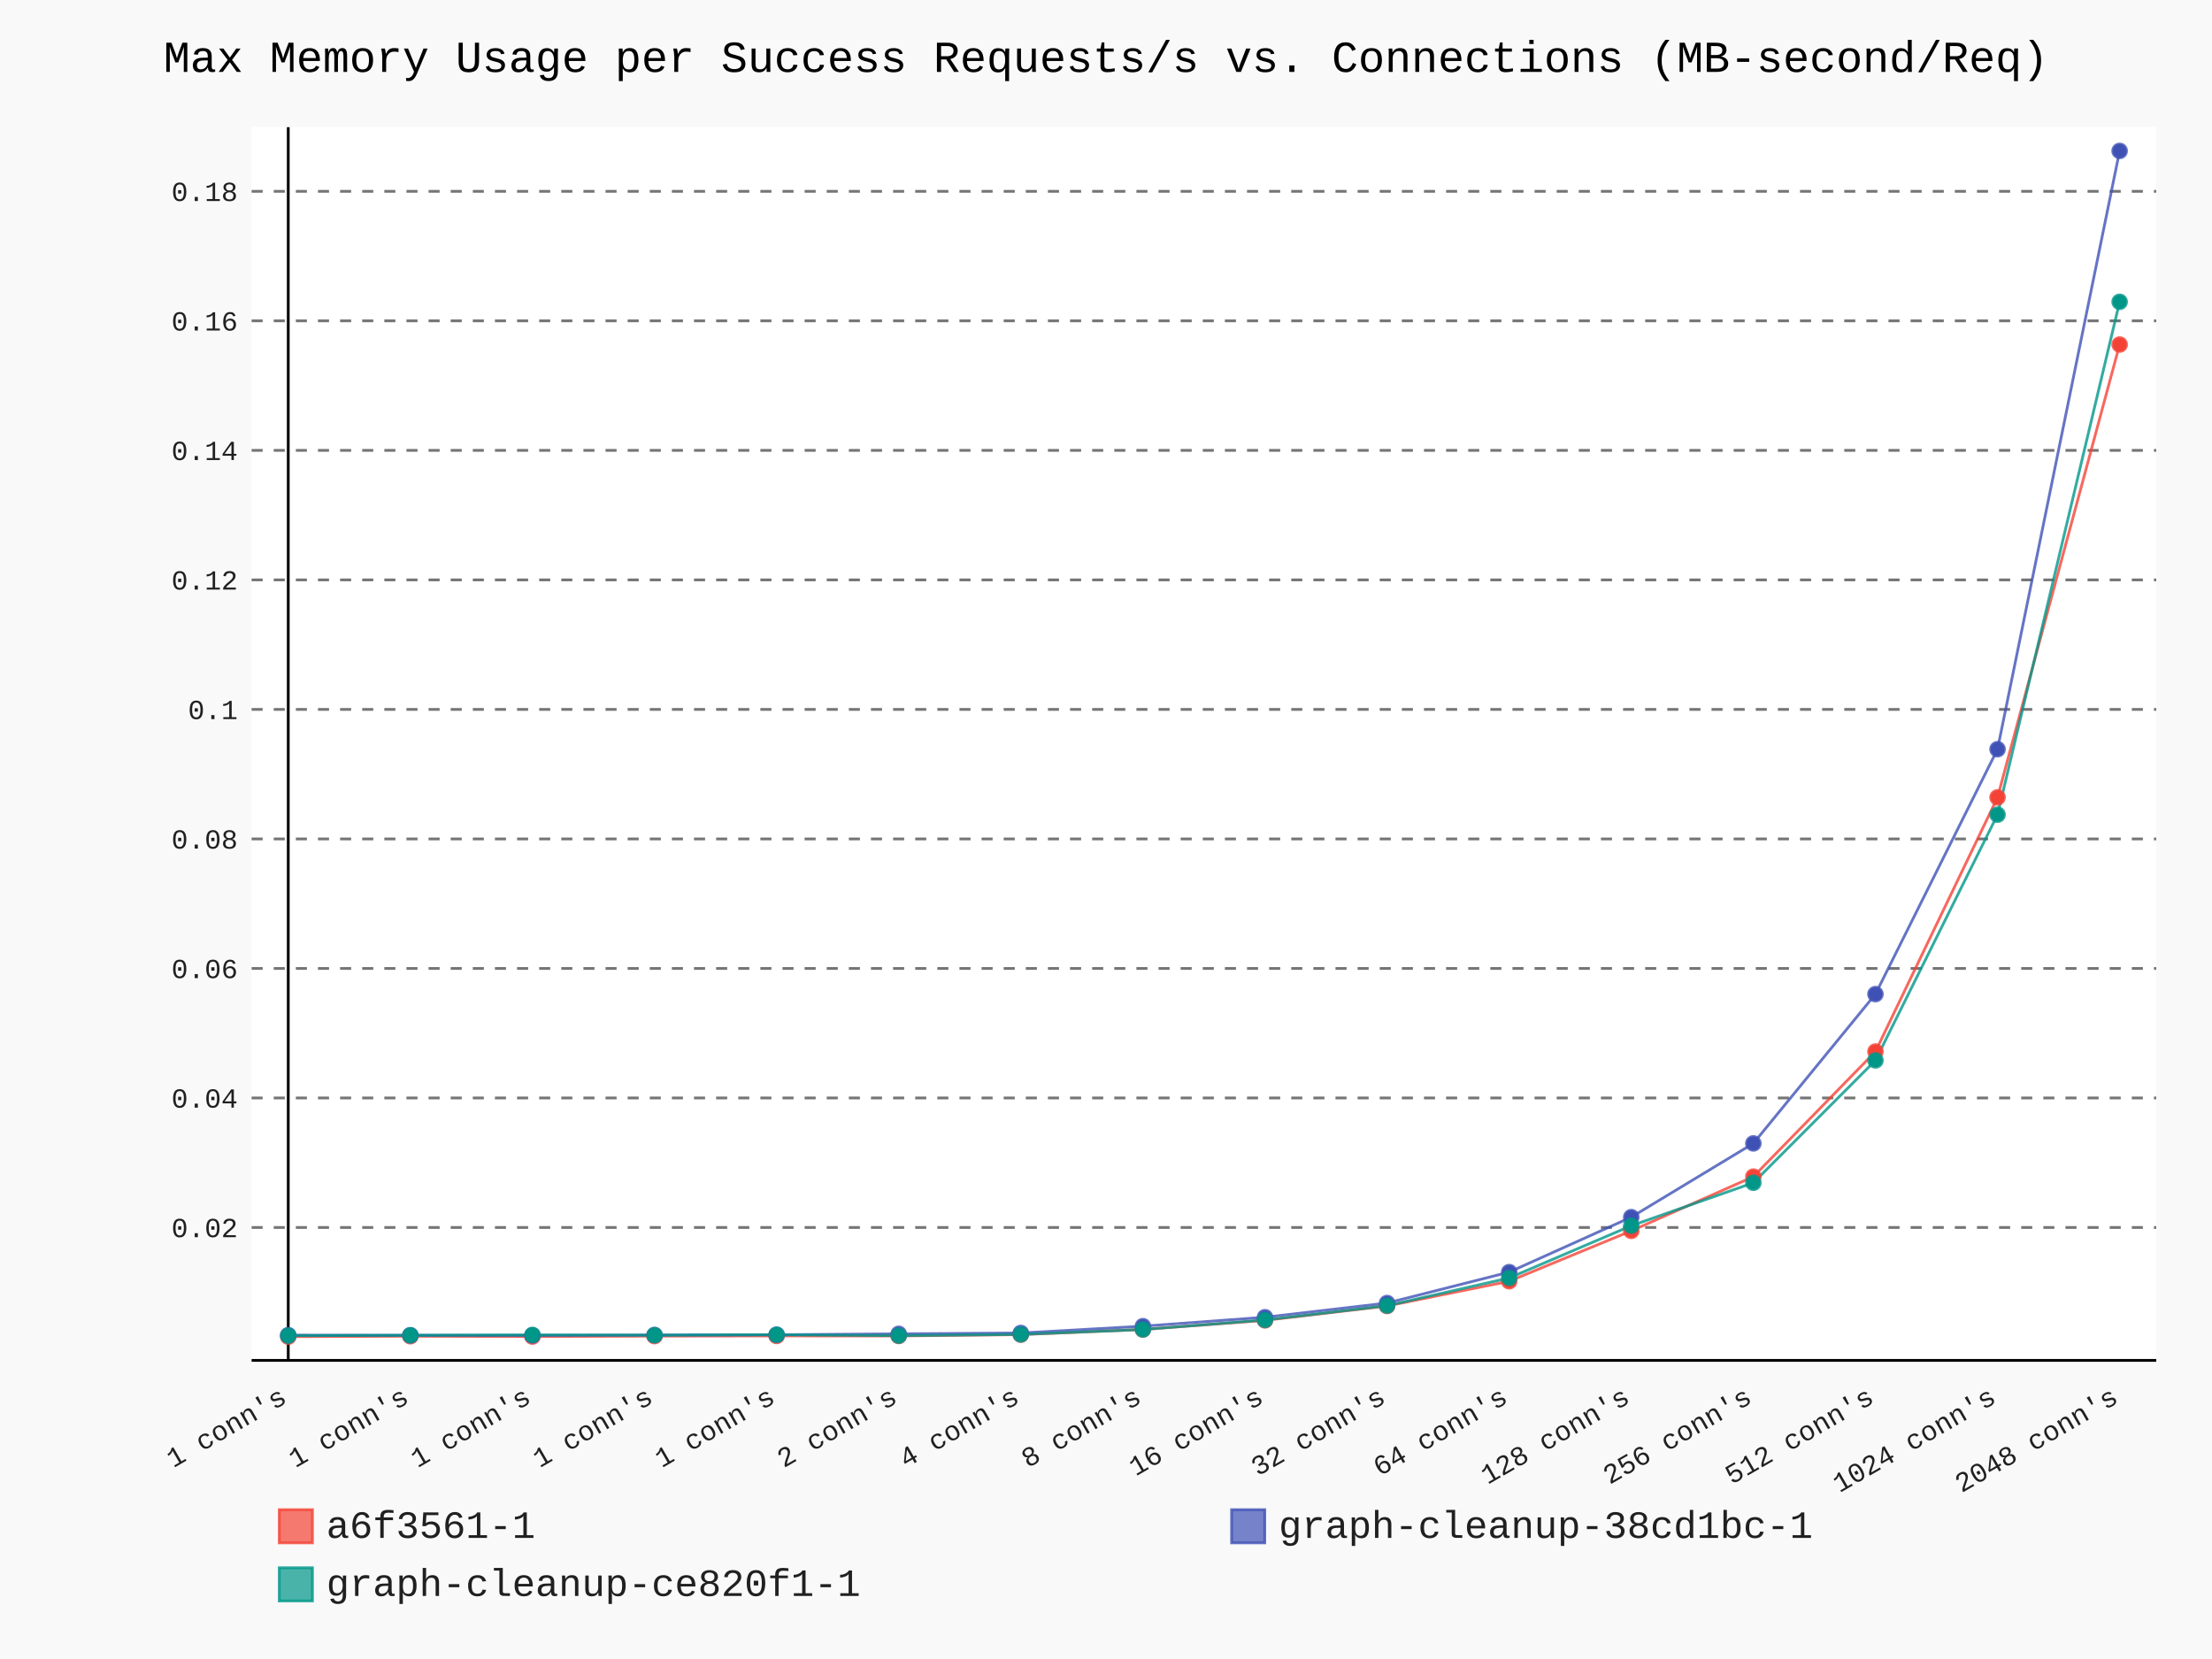
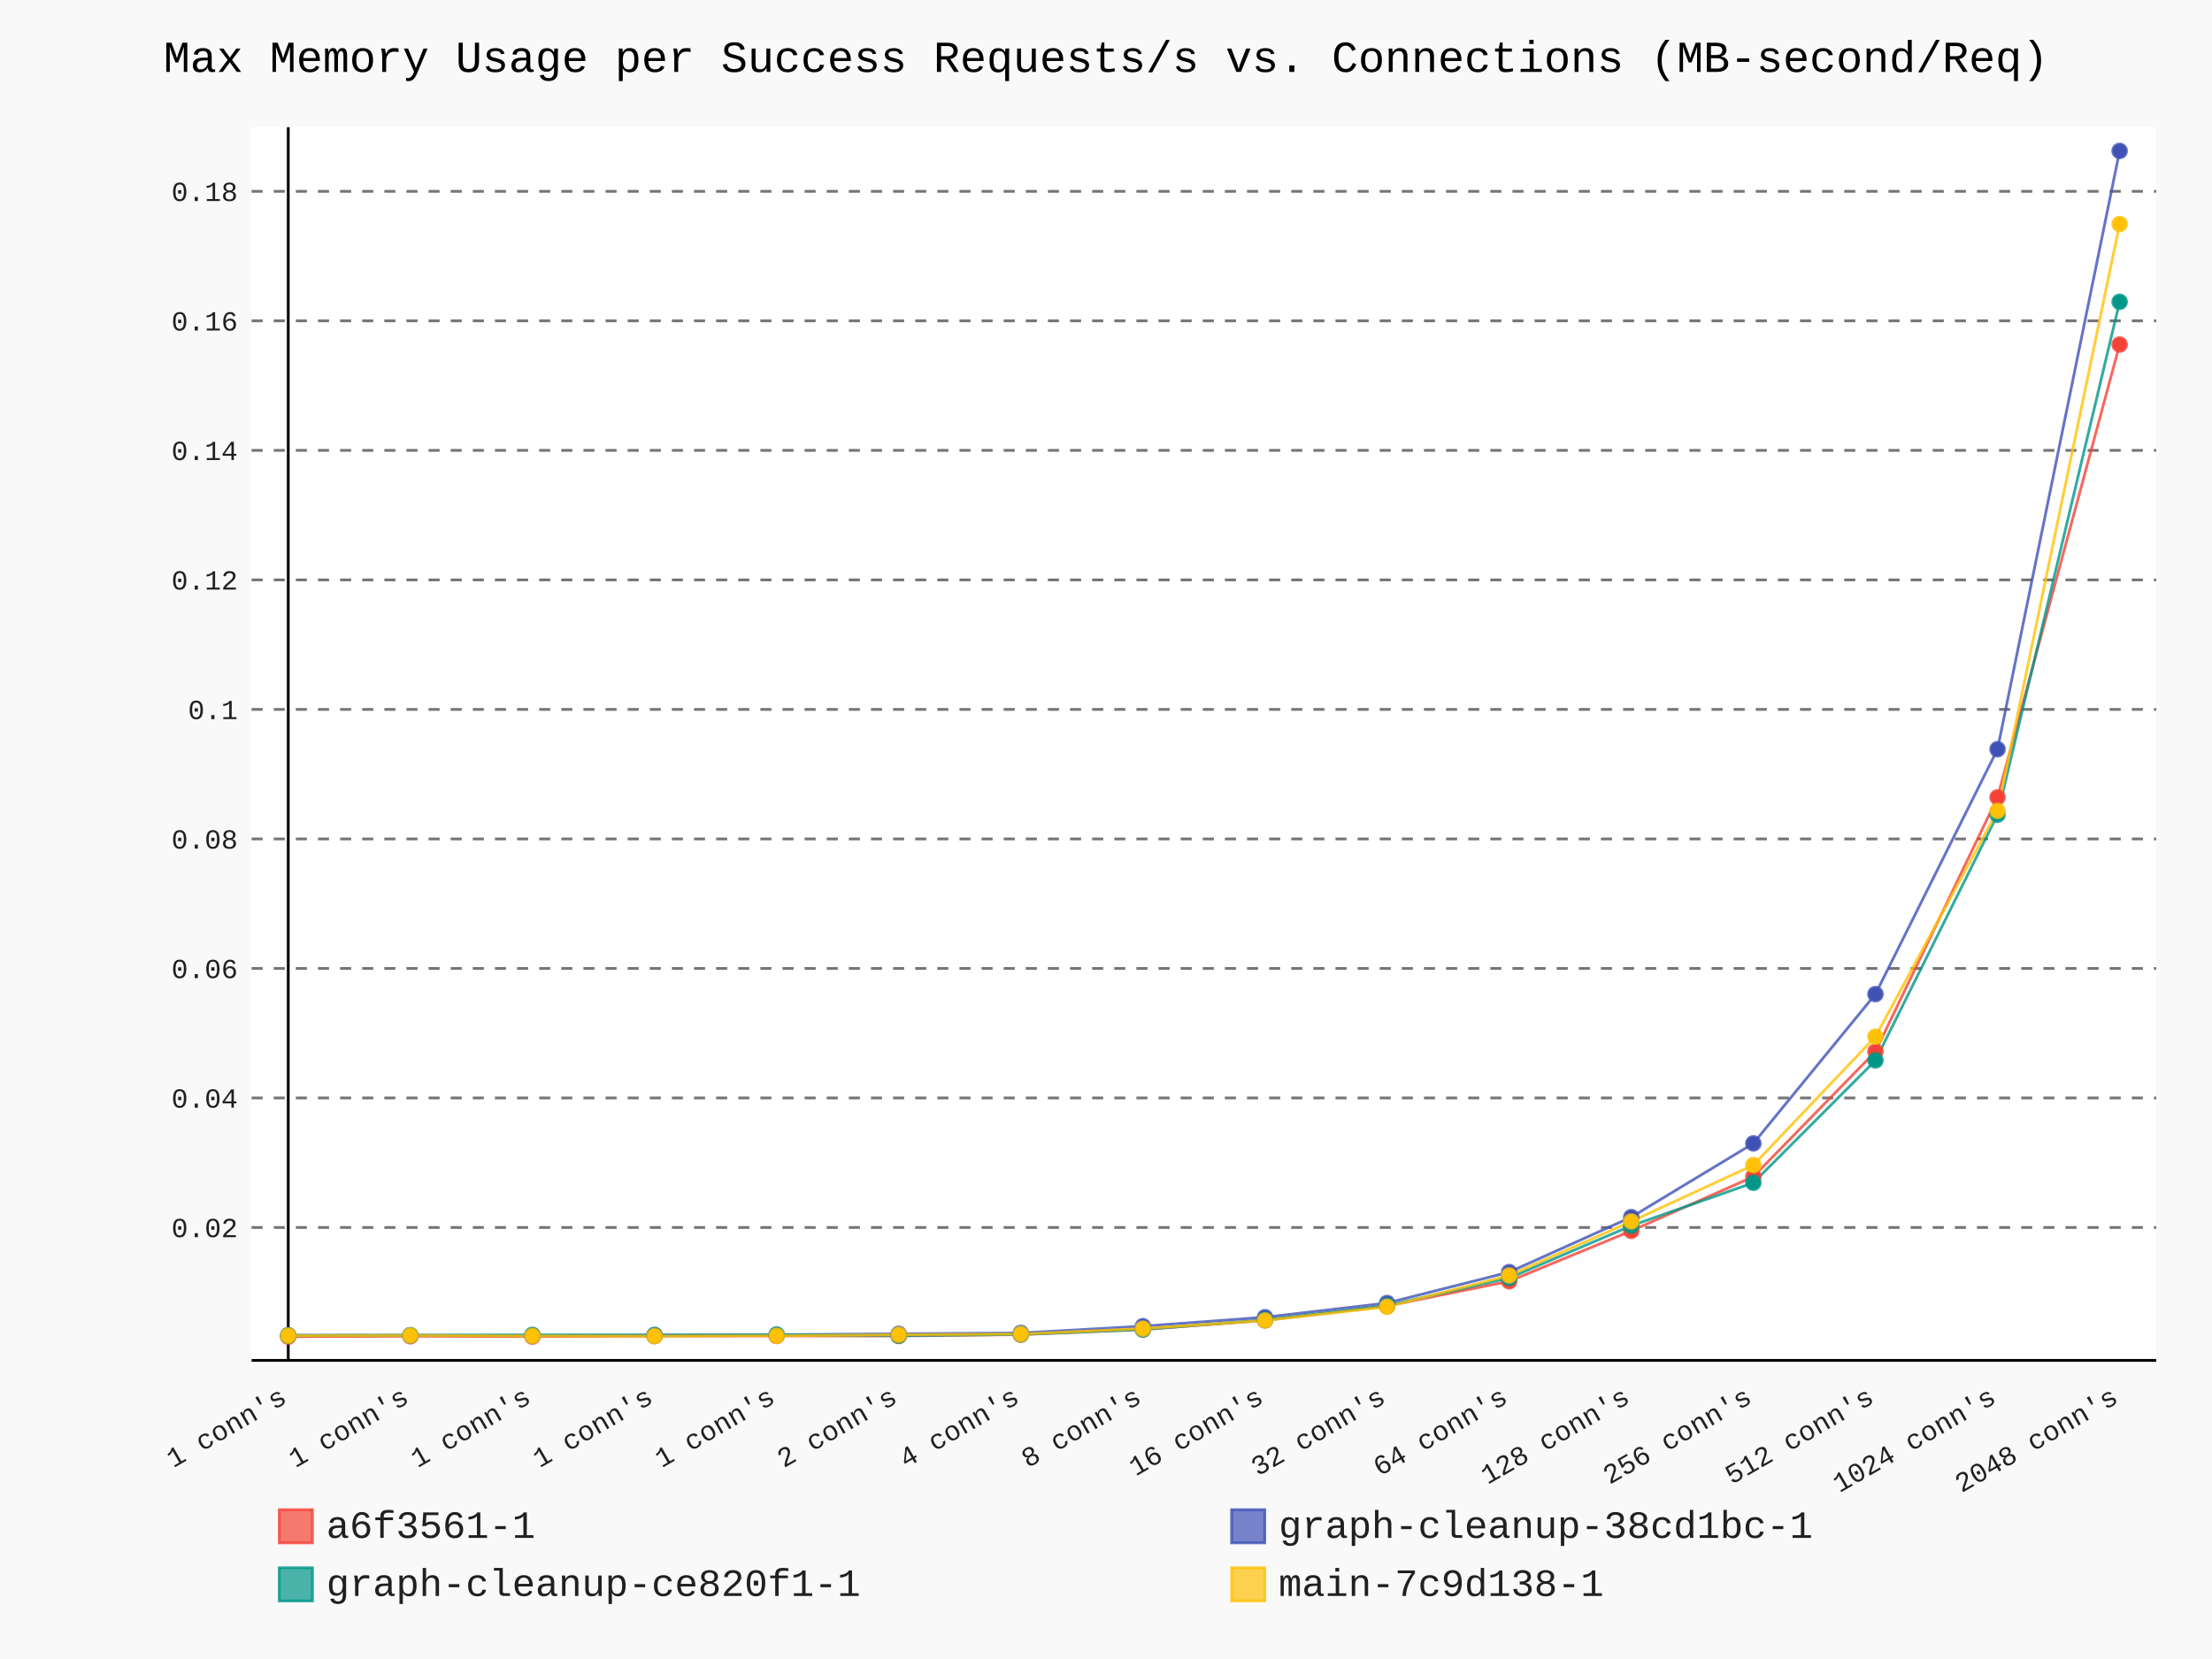
- <svg xmlns="http://www.w3.org/2000/svg" id="chart-d018461d-8268-44e4-959a-8558d8c61d02" class="pygal-chart" viewBox="0 0 800 600">
+ <svg xmlns="http://www.w3.org/2000/svg" id="chart-a26d0e18-9ace-40b2-a682-08a4a5225d74" class="pygal-chart" viewBox="0 0 800 600">
  <defs>
-     <style type="text/css">#chart-d018461d-8268-44e4-959a-8558d8c61d02{-webkit-user-select:none;-webkit-font-smoothing:antialiased;font-family:Consolas,"Liberation Mono",Menlo,Courier,monospace}#chart-d018461d-8268-44e4-959a-8558d8c61d02 .title{font-family:Consolas,"Liberation Mono",Menlo,Courier,monospace;font-size:16px}#chart-d018461d-8268-44e4-959a-8558d8c61d02 .legends .legend text{font-family:Consolas,"Liberation Mono",Menlo,Courier,monospace;font-size:14px}#chart-d018461d-8268-44e4-959a-8558d8c61d02 .axis text{font-family:Consolas,"Liberation Mono",Menlo,Courier,monospace;font-size:10px}#chart-d018461d-8268-44e4-959a-8558d8c61d02 .axis text.major{font-family:Consolas,"Liberation Mono",Menlo,Courier,monospace;font-size:10px}#chart-d018461d-8268-44e4-959a-8558d8c61d02 .text-overlay text.value{font-family:Consolas,"Liberation Mono",Menlo,Courier,monospace;font-size:16px}#chart-d018461d-8268-44e4-959a-8558d8c61d02 .text-overlay text.label{font-family:Consolas,"Liberation Mono",Menlo,Courier,monospace;font-size:10px}#chart-d018461d-8268-44e4-959a-8558d8c61d02 .tooltip{font-family:Consolas,"Liberation Mono",Menlo,Courier,monospace;font-size:14px}#chart-d018461d-8268-44e4-959a-8558d8c61d02 text.no_data{font-family:Consolas,"Liberation Mono",Menlo,Courier,monospace;font-size:64px}
- #chart-d018461d-8268-44e4-959a-8558d8c61d02{background-color:rgba(249,249,249,1)}#chart-d018461d-8268-44e4-959a-8558d8c61d02 path,#chart-d018461d-8268-44e4-959a-8558d8c61d02 line,#chart-d018461d-8268-44e4-959a-8558d8c61d02 rect,#chart-d018461d-8268-44e4-959a-8558d8c61d02 circle{-webkit-transition:150ms;-moz-transition:150ms;transition:150ms}#chart-d018461d-8268-44e4-959a-8558d8c61d02 .graph &gt; .background{fill:rgba(249,249,249,1)}#chart-d018461d-8268-44e4-959a-8558d8c61d02 .plot &gt; .background{fill:rgba(255,255,255,1)}#chart-d018461d-8268-44e4-959a-8558d8c61d02 .graph{fill:rgba(0,0,0,.87)}#chart-d018461d-8268-44e4-959a-8558d8c61d02 text.no_data{fill:rgba(0,0,0,1)}#chart-d018461d-8268-44e4-959a-8558d8c61d02 .title{fill:rgba(0,0,0,1)}#chart-d018461d-8268-44e4-959a-8558d8c61d02 .legends .legend text{fill:rgba(0,0,0,.87)}#chart-d018461d-8268-44e4-959a-8558d8c61d02 .legends .legend:hover text{fill:rgba(0,0,0,1)}#chart-d018461d-8268-44e4-959a-8558d8c61d02 .axis .line{stroke:rgba(0,0,0,1)}#chart-d018461d-8268-44e4-959a-8558d8c61d02 .axis .guide.line{stroke:rgba(0,0,0,.54)}#chart-d018461d-8268-44e4-959a-8558d8c61d02 .axis .major.line{stroke:rgba(0,0,0,.87)}#chart-d018461d-8268-44e4-959a-8558d8c61d02 .axis text.major{fill:rgba(0,0,0,1)}#chart-d018461d-8268-44e4-959a-8558d8c61d02 .axis.y .guides:hover .guide.line,#chart-d018461d-8268-44e4-959a-8558d8c61d02 .line-graph .axis.x .guides:hover .guide.line,#chart-d018461d-8268-44e4-959a-8558d8c61d02 .stackedline-graph .axis.x .guides:hover .guide.line,#chart-d018461d-8268-44e4-959a-8558d8c61d02 .xy-graph .axis.x .guides:hover .guide.line{stroke:rgba(0,0,0,1)}#chart-d018461d-8268-44e4-959a-8558d8c61d02 .axis .guides:hover text{fill:rgba(0,0,0,1)}#chart-d018461d-8268-44e4-959a-8558d8c61d02 .reactive{fill-opacity:.7;stroke-opacity:.8}#chart-d018461d-8268-44e4-959a-8558d8c61d02 .ci{stroke:rgba(0,0,0,.87)}#chart-d018461d-8268-44e4-959a-8558d8c61d02 .reactive.active,#chart-d018461d-8268-44e4-959a-8558d8c61d02 .active .reactive{fill-opacity:.8;stroke-opacity:.9;stroke-width:4}#chart-d018461d-8268-44e4-959a-8558d8c61d02 .ci .reactive.active{stroke-width:1.5}#chart-d018461d-8268-44e4-959a-8558d8c61d02 .series text{fill:rgba(0,0,0,1)}#chart-d018461d-8268-44e4-959a-8558d8c61d02 .tooltip rect{fill:rgba(255,255,255,1);stroke:rgba(0,0,0,1);-webkit-transition:opacity 150ms;-moz-transition:opacity 150ms;transition:opacity 150ms}#chart-d018461d-8268-44e4-959a-8558d8c61d02 .tooltip .label{fill:rgba(0,0,0,.87)}#chart-d018461d-8268-44e4-959a-8558d8c61d02 .tooltip .label{fill:rgba(0,0,0,.87)}#chart-d018461d-8268-44e4-959a-8558d8c61d02 .tooltip .legend{font-size:.8em;fill:rgba(0,0,0,.54)}#chart-d018461d-8268-44e4-959a-8558d8c61d02 .tooltip .x_label{font-size:.6em;fill:rgba(0,0,0,1)}#chart-d018461d-8268-44e4-959a-8558d8c61d02 .tooltip .xlink{font-size:.5em;text-decoration:underline}#chart-d018461d-8268-44e4-959a-8558d8c61d02 .tooltip .value{font-size:1.5em}#chart-d018461d-8268-44e4-959a-8558d8c61d02 .bound{font-size:.5em}#chart-d018461d-8268-44e4-959a-8558d8c61d02 .max-value{font-size:.75em;fill:rgba(0,0,0,.54)}#chart-d018461d-8268-44e4-959a-8558d8c61d02 .map-element{fill:rgba(255,255,255,1);stroke:rgba(0,0,0,.54) !important}#chart-d018461d-8268-44e4-959a-8558d8c61d02 .map-element .reactive{fill-opacity:inherit;stroke-opacity:inherit}#chart-d018461d-8268-44e4-959a-8558d8c61d02 .color-0,#chart-d018461d-8268-44e4-959a-8558d8c61d02 .color-0 a:visited{stroke:#F44336;fill:#F44336}#chart-d018461d-8268-44e4-959a-8558d8c61d02 .color-1,#chart-d018461d-8268-44e4-959a-8558d8c61d02 .color-1 a:visited{stroke:#3F51B5;fill:#3F51B5}#chart-d018461d-8268-44e4-959a-8558d8c61d02 .color-2,#chart-d018461d-8268-44e4-959a-8558d8c61d02 .color-2 a:visited{stroke:#009688;fill:#009688}#chart-d018461d-8268-44e4-959a-8558d8c61d02 .text-overlay .color-0 text{fill:black}#chart-d018461d-8268-44e4-959a-8558d8c61d02 .text-overlay .color-1 text{fill:black}#chart-d018461d-8268-44e4-959a-8558d8c61d02 .text-overlay .color-2 text{fill:black}
- #chart-d018461d-8268-44e4-959a-8558d8c61d02 text.no_data{text-anchor:middle}#chart-d018461d-8268-44e4-959a-8558d8c61d02 .guide.line{fill:none}#chart-d018461d-8268-44e4-959a-8558d8c61d02 .centered{text-anchor:middle}#chart-d018461d-8268-44e4-959a-8558d8c61d02 .title{text-anchor:middle}#chart-d018461d-8268-44e4-959a-8558d8c61d02 .legends .legend text{fill-opacity:1}#chart-d018461d-8268-44e4-959a-8558d8c61d02 .axis.x text{text-anchor:middle}#chart-d018461d-8268-44e4-959a-8558d8c61d02 .axis.x:not(.web) text[transform]{text-anchor:start}#chart-d018461d-8268-44e4-959a-8558d8c61d02 .axis.x:not(.web) text[transform].backwards{text-anchor:end}#chart-d018461d-8268-44e4-959a-8558d8c61d02 .axis.y text{text-anchor:end}#chart-d018461d-8268-44e4-959a-8558d8c61d02 .axis.y text[transform].backwards{text-anchor:start}#chart-d018461d-8268-44e4-959a-8558d8c61d02 .axis.y2 text{text-anchor:start}#chart-d018461d-8268-44e4-959a-8558d8c61d02 .axis.y2 text[transform].backwards{text-anchor:end}#chart-d018461d-8268-44e4-959a-8558d8c61d02 .axis .guide.line{stroke-dasharray:4,4}#chart-d018461d-8268-44e4-959a-8558d8c61d02 .axis .major.guide.line{stroke-dasharray:6,6}#chart-d018461d-8268-44e4-959a-8558d8c61d02 .horizontal .axis.y .guide.line,#chart-d018461d-8268-44e4-959a-8558d8c61d02 .horizontal .axis.y2 .guide.line,#chart-d018461d-8268-44e4-959a-8558d8c61d02 .vertical .axis.x .guide.line{opacity:0}#chart-d018461d-8268-44e4-959a-8558d8c61d02 .horizontal .axis.always_show .guide.line,#chart-d018461d-8268-44e4-959a-8558d8c61d02 .vertical .axis.always_show .guide.line{opacity:1 !important}#chart-d018461d-8268-44e4-959a-8558d8c61d02 .axis.y .guides:hover .guide.line,#chart-d018461d-8268-44e4-959a-8558d8c61d02 .axis.y2 .guides:hover .guide.line,#chart-d018461d-8268-44e4-959a-8558d8c61d02 .axis.x .guides:hover .guide.line{opacity:1}#chart-d018461d-8268-44e4-959a-8558d8c61d02 .axis .guides:hover text{opacity:1}#chart-d018461d-8268-44e4-959a-8558d8c61d02 .nofill{fill:none}#chart-d018461d-8268-44e4-959a-8558d8c61d02 .subtle-fill{fill-opacity:.2}#chart-d018461d-8268-44e4-959a-8558d8c61d02 .dot{stroke-width:1px;fill-opacity:1}#chart-d018461d-8268-44e4-959a-8558d8c61d02 .dot.active{stroke-width:5px}#chart-d018461d-8268-44e4-959a-8558d8c61d02 .dot.negative{fill:transparent}#chart-d018461d-8268-44e4-959a-8558d8c61d02 text,#chart-d018461d-8268-44e4-959a-8558d8c61d02 tspan{stroke:none !important}#chart-d018461d-8268-44e4-959a-8558d8c61d02 .series text.active{opacity:1}#chart-d018461d-8268-44e4-959a-8558d8c61d02 .tooltip rect{fill-opacity:.95;stroke-width:.5}#chart-d018461d-8268-44e4-959a-8558d8c61d02 .tooltip text{fill-opacity:1}#chart-d018461d-8268-44e4-959a-8558d8c61d02 .showable{visibility:hidden}#chart-d018461d-8268-44e4-959a-8558d8c61d02 .showable.shown{visibility:visible}#chart-d018461d-8268-44e4-959a-8558d8c61d02 .gauge-background{fill:rgba(229,229,229,1);stroke:none}#chart-d018461d-8268-44e4-959a-8558d8c61d02 .bg-lines{stroke:rgba(249,249,249,1);stroke-width:2px}</style>
+     <style type="text/css">#chart-a26d0e18-9ace-40b2-a682-08a4a5225d74{-webkit-user-select:none;-webkit-font-smoothing:antialiased;font-family:Consolas,"Liberation Mono",Menlo,Courier,monospace}#chart-a26d0e18-9ace-40b2-a682-08a4a5225d74 .title{font-family:Consolas,"Liberation Mono",Menlo,Courier,monospace;font-size:16px}#chart-a26d0e18-9ace-40b2-a682-08a4a5225d74 .legends .legend text{font-family:Consolas,"Liberation Mono",Menlo,Courier,monospace;font-size:14px}#chart-a26d0e18-9ace-40b2-a682-08a4a5225d74 .axis text{font-family:Consolas,"Liberation Mono",Menlo,Courier,monospace;font-size:10px}#chart-a26d0e18-9ace-40b2-a682-08a4a5225d74 .axis text.major{font-family:Consolas,"Liberation Mono",Menlo,Courier,monospace;font-size:10px}#chart-a26d0e18-9ace-40b2-a682-08a4a5225d74 .text-overlay text.value{font-family:Consolas,"Liberation Mono",Menlo,Courier,monospace;font-size:16px}#chart-a26d0e18-9ace-40b2-a682-08a4a5225d74 .text-overlay text.label{font-family:Consolas,"Liberation Mono",Menlo,Courier,monospace;font-size:10px}#chart-a26d0e18-9ace-40b2-a682-08a4a5225d74 .tooltip{font-family:Consolas,"Liberation Mono",Menlo,Courier,monospace;font-size:14px}#chart-a26d0e18-9ace-40b2-a682-08a4a5225d74 text.no_data{font-family:Consolas,"Liberation Mono",Menlo,Courier,monospace;font-size:64px}
+ #chart-a26d0e18-9ace-40b2-a682-08a4a5225d74{background-color:rgba(249,249,249,1)}#chart-a26d0e18-9ace-40b2-a682-08a4a5225d74 path,#chart-a26d0e18-9ace-40b2-a682-08a4a5225d74 line,#chart-a26d0e18-9ace-40b2-a682-08a4a5225d74 rect,#chart-a26d0e18-9ace-40b2-a682-08a4a5225d74 circle{-webkit-transition:150ms;-moz-transition:150ms;transition:150ms}#chart-a26d0e18-9ace-40b2-a682-08a4a5225d74 .graph &gt; .background{fill:rgba(249,249,249,1)}#chart-a26d0e18-9ace-40b2-a682-08a4a5225d74 .plot &gt; .background{fill:rgba(255,255,255,1)}#chart-a26d0e18-9ace-40b2-a682-08a4a5225d74 .graph{fill:rgba(0,0,0,.87)}#chart-a26d0e18-9ace-40b2-a682-08a4a5225d74 text.no_data{fill:rgba(0,0,0,1)}#chart-a26d0e18-9ace-40b2-a682-08a4a5225d74 .title{fill:rgba(0,0,0,1)}#chart-a26d0e18-9ace-40b2-a682-08a4a5225d74 .legends .legend text{fill:rgba(0,0,0,.87)}#chart-a26d0e18-9ace-40b2-a682-08a4a5225d74 .legends .legend:hover text{fill:rgba(0,0,0,1)}#chart-a26d0e18-9ace-40b2-a682-08a4a5225d74 .axis .line{stroke:rgba(0,0,0,1)}#chart-a26d0e18-9ace-40b2-a682-08a4a5225d74 .axis .guide.line{stroke:rgba(0,0,0,.54)}#chart-a26d0e18-9ace-40b2-a682-08a4a5225d74 .axis .major.line{stroke:rgba(0,0,0,.87)}#chart-a26d0e18-9ace-40b2-a682-08a4a5225d74 .axis text.major{fill:rgba(0,0,0,1)}#chart-a26d0e18-9ace-40b2-a682-08a4a5225d74 .axis.y .guides:hover .guide.line,#chart-a26d0e18-9ace-40b2-a682-08a4a5225d74 .line-graph .axis.x .guides:hover .guide.line,#chart-a26d0e18-9ace-40b2-a682-08a4a5225d74 .stackedline-graph .axis.x .guides:hover .guide.line,#chart-a26d0e18-9ace-40b2-a682-08a4a5225d74 .xy-graph .axis.x .guides:hover .guide.line{stroke:rgba(0,0,0,1)}#chart-a26d0e18-9ace-40b2-a682-08a4a5225d74 .axis .guides:hover text{fill:rgba(0,0,0,1)}#chart-a26d0e18-9ace-40b2-a682-08a4a5225d74 .reactive{fill-opacity:.7;stroke-opacity:.8}#chart-a26d0e18-9ace-40b2-a682-08a4a5225d74 .ci{stroke:rgba(0,0,0,.87)}#chart-a26d0e18-9ace-40b2-a682-08a4a5225d74 .reactive.active,#chart-a26d0e18-9ace-40b2-a682-08a4a5225d74 .active .reactive{fill-opacity:.8;stroke-opacity:.9;stroke-width:4}#chart-a26d0e18-9ace-40b2-a682-08a4a5225d74 .ci .reactive.active{stroke-width:1.5}#chart-a26d0e18-9ace-40b2-a682-08a4a5225d74 .series text{fill:rgba(0,0,0,1)}#chart-a26d0e18-9ace-40b2-a682-08a4a5225d74 .tooltip rect{fill:rgba(255,255,255,1);stroke:rgba(0,0,0,1);-webkit-transition:opacity 150ms;-moz-transition:opacity 150ms;transition:opacity 150ms}#chart-a26d0e18-9ace-40b2-a682-08a4a5225d74 .tooltip .label{fill:rgba(0,0,0,.87)}#chart-a26d0e18-9ace-40b2-a682-08a4a5225d74 .tooltip .label{fill:rgba(0,0,0,.87)}#chart-a26d0e18-9ace-40b2-a682-08a4a5225d74 .tooltip .legend{font-size:.8em;fill:rgba(0,0,0,.54)}#chart-a26d0e18-9ace-40b2-a682-08a4a5225d74 .tooltip .x_label{font-size:.6em;fill:rgba(0,0,0,1)}#chart-a26d0e18-9ace-40b2-a682-08a4a5225d74 .tooltip .xlink{font-size:.5em;text-decoration:underline}#chart-a26d0e18-9ace-40b2-a682-08a4a5225d74 .tooltip .value{font-size:1.5em}#chart-a26d0e18-9ace-40b2-a682-08a4a5225d74 .bound{font-size:.5em}#chart-a26d0e18-9ace-40b2-a682-08a4a5225d74 .max-value{font-size:.75em;fill:rgba(0,0,0,.54)}#chart-a26d0e18-9ace-40b2-a682-08a4a5225d74 .map-element{fill:rgba(255,255,255,1);stroke:rgba(0,0,0,.54) !important}#chart-a26d0e18-9ace-40b2-a682-08a4a5225d74 .map-element .reactive{fill-opacity:inherit;stroke-opacity:inherit}#chart-a26d0e18-9ace-40b2-a682-08a4a5225d74 .color-0,#chart-a26d0e18-9ace-40b2-a682-08a4a5225d74 .color-0 a:visited{stroke:#F44336;fill:#F44336}#chart-a26d0e18-9ace-40b2-a682-08a4a5225d74 .color-1,#chart-a26d0e18-9ace-40b2-a682-08a4a5225d74 .color-1 a:visited{stroke:#3F51B5;fill:#3F51B5}#chart-a26d0e18-9ace-40b2-a682-08a4a5225d74 .color-2,#chart-a26d0e18-9ace-40b2-a682-08a4a5225d74 .color-2 a:visited{stroke:#009688;fill:#009688}#chart-a26d0e18-9ace-40b2-a682-08a4a5225d74 .color-3,#chart-a26d0e18-9ace-40b2-a682-08a4a5225d74 .color-3 a:visited{stroke:#FFC107;fill:#FFC107}#chart-a26d0e18-9ace-40b2-a682-08a4a5225d74 .text-overlay .color-0 text{fill:black}#chart-a26d0e18-9ace-40b2-a682-08a4a5225d74 .text-overlay .color-1 text{fill:black}#chart-a26d0e18-9ace-40b2-a682-08a4a5225d74 .text-overlay .color-2 text{fill:black}#chart-a26d0e18-9ace-40b2-a682-08a4a5225d74 .text-overlay .color-3 text{fill:black}
+ #chart-a26d0e18-9ace-40b2-a682-08a4a5225d74 text.no_data{text-anchor:middle}#chart-a26d0e18-9ace-40b2-a682-08a4a5225d74 .guide.line{fill:none}#chart-a26d0e18-9ace-40b2-a682-08a4a5225d74 .centered{text-anchor:middle}#chart-a26d0e18-9ace-40b2-a682-08a4a5225d74 .title{text-anchor:middle}#chart-a26d0e18-9ace-40b2-a682-08a4a5225d74 .legends .legend text{fill-opacity:1}#chart-a26d0e18-9ace-40b2-a682-08a4a5225d74 .axis.x text{text-anchor:middle}#chart-a26d0e18-9ace-40b2-a682-08a4a5225d74 .axis.x:not(.web) text[transform]{text-anchor:start}#chart-a26d0e18-9ace-40b2-a682-08a4a5225d74 .axis.x:not(.web) text[transform].backwards{text-anchor:end}#chart-a26d0e18-9ace-40b2-a682-08a4a5225d74 .axis.y text{text-anchor:end}#chart-a26d0e18-9ace-40b2-a682-08a4a5225d74 .axis.y text[transform].backwards{text-anchor:start}#chart-a26d0e18-9ace-40b2-a682-08a4a5225d74 .axis.y2 text{text-anchor:start}#chart-a26d0e18-9ace-40b2-a682-08a4a5225d74 .axis.y2 text[transform].backwards{text-anchor:end}#chart-a26d0e18-9ace-40b2-a682-08a4a5225d74 .axis .guide.line{stroke-dasharray:4,4}#chart-a26d0e18-9ace-40b2-a682-08a4a5225d74 .axis .major.guide.line{stroke-dasharray:6,6}#chart-a26d0e18-9ace-40b2-a682-08a4a5225d74 .horizontal .axis.y .guide.line,#chart-a26d0e18-9ace-40b2-a682-08a4a5225d74 .horizontal .axis.y2 .guide.line,#chart-a26d0e18-9ace-40b2-a682-08a4a5225d74 .vertical .axis.x .guide.line{opacity:0}#chart-a26d0e18-9ace-40b2-a682-08a4a5225d74 .horizontal .axis.always_show .guide.line,#chart-a26d0e18-9ace-40b2-a682-08a4a5225d74 .vertical .axis.always_show .guide.line{opacity:1 !important}#chart-a26d0e18-9ace-40b2-a682-08a4a5225d74 .axis.y .guides:hover .guide.line,#chart-a26d0e18-9ace-40b2-a682-08a4a5225d74 .axis.y2 .guides:hover .guide.line,#chart-a26d0e18-9ace-40b2-a682-08a4a5225d74 .axis.x .guides:hover .guide.line{opacity:1}#chart-a26d0e18-9ace-40b2-a682-08a4a5225d74 .axis .guides:hover text{opacity:1}#chart-a26d0e18-9ace-40b2-a682-08a4a5225d74 .nofill{fill:none}#chart-a26d0e18-9ace-40b2-a682-08a4a5225d74 .subtle-fill{fill-opacity:.2}#chart-a26d0e18-9ace-40b2-a682-08a4a5225d74 .dot{stroke-width:1px;fill-opacity:1}#chart-a26d0e18-9ace-40b2-a682-08a4a5225d74 .dot.active{stroke-width:5px}#chart-a26d0e18-9ace-40b2-a682-08a4a5225d74 .dot.negative{fill:transparent}#chart-a26d0e18-9ace-40b2-a682-08a4a5225d74 text,#chart-a26d0e18-9ace-40b2-a682-08a4a5225d74 tspan{stroke:none !important}#chart-a26d0e18-9ace-40b2-a682-08a4a5225d74 .series text.active{opacity:1}#chart-a26d0e18-9ace-40b2-a682-08a4a5225d74 .tooltip rect{fill-opacity:.95;stroke-width:.5}#chart-a26d0e18-9ace-40b2-a682-08a4a5225d74 .tooltip text{fill-opacity:1}#chart-a26d0e18-9ace-40b2-a682-08a4a5225d74 .showable{visibility:hidden}#chart-a26d0e18-9ace-40b2-a682-08a4a5225d74 .showable.shown{visibility:visible}#chart-a26d0e18-9ace-40b2-a682-08a4a5225d74 .gauge-background{fill:rgba(229,229,229,1);stroke:none}#chart-a26d0e18-9ace-40b2-a682-08a4a5225d74 .bg-lines{stroke:rgba(249,249,249,1);stroke-width:2px}</style>
  </defs>
  <g class="graph line-graph vertical">
    <rect x="0" y="0" width="800" height="600" class="background" />
    <g transform="translate(91, 46)" class="plot">
      <rect x="0" y="0" width="688.842" height="446.0" class="background" />
      <g class="axis y always_show">
        <path d="M0 446 h688.842" class="line" />
        <g class="guides">
          <path d="M0 397.938 h688.842" class="guide line" />
          <text x="-5" y="401.438" class="">0.02</text>
        </g>
        <g class="guides">
          <path d="M0 351.095 h688.842" class="guide line" />
          <text x="-5" y="354.595" class="">0.04</text>
        </g>
        <g class="guides">
          <path d="M0 304.253 h688.842" class="guide line" />
          <text x="-5" y="307.753" class="">0.06</text>
        </g>
        <g class="guides">
          <path d="M0 257.41 h688.842" class="guide line" />
          <text x="-5" y="260.91" class="">0.08</text>
        </g>
        <g class="guides">
          <path d="M0 210.567 h688.842" class="guide line" />
          <text x="-5" y="214.067" class="">0.1</text>
        </g>
        <g class="guides">
          <path d="M0 163.725 h688.842" class="guide line" />
          <text x="-5" y="167.225" class="">0.12</text>
        </g>
        <g class="guides">
          <path d="M0 116.882 h688.842" class="guide line" />
          <text x="-5" y="120.382" class="">0.14</text>
        </g>
        <g class="guides">
          <path d="M0 70.039 h688.842" class="guide line" />
          <text x="-5" y="73.539" class="">0.16</text>
        </g>
        <g class="guides">
          <path d="M0 23.196 h688.842" class="guide line" />
          <text x="-5" y="26.696" class="">0.18</text>
        </g>
      </g>
      <g class="axis x">
        <g class="guides">
          <path d="M13.247 0 v446" class="line" />
          <text x="13.247" y="461.0" class="backwards" transform="rotate(330 13.24697 461)">1 conn's</text>
        </g>
        <g class="guides">
          <path d="M57.404 0 v446" class="guide line" />
          <text x="57.404" y="461.0" class="backwards" transform="rotate(330 57.40353 461)">1 conn's</text>
        </g>
        <g class="guides">
          <path d="M101.56 0 v446" class="guide line" />
          <text x="101.56" y="461.0" class="backwards" transform="rotate(330 101.5601 461)">1 conn's</text>
        </g>
        <g class="guides">
          <path d="M145.717 0 v446" class="guide line" />
          <text x="145.717" y="461.0" class="backwards" transform="rotate(330 145.7166 461)">1 conn's</text>
        </g>
        <g class="guides">
          <path d="M189.873 0 v446" class="guide line" />
          <text x="189.873" y="461.0" class="backwards" transform="rotate(330 189.8732 461)">1 conn's</text>
        </g>
        <g class="guides">
          <path d="M234.03 0 v446" class="guide line" />
          <text x="234.03" y="461.0" class="backwards" transform="rotate(330 234.0298 461)">2 conn's</text>
        </g>
        <g class="guides">
          <path d="M278.186 0 v446" class="guide line" />
          <text x="278.186" y="461.0" class="backwards" transform="rotate(330 278.1863 461)">4 conn's</text>
        </g>
        <g class="guides">
          <path d="M322.343 0 v446" class="guide line" />
          <text x="322.343" y="461.0" class="backwards" transform="rotate(330 322.3429 461)">8 conn's</text>
        </g>
        <g class="guides">
          <path d="M366.499 0 v446" class="guide line" />
          <text x="366.499" y="461.0" class="backwards" transform="rotate(330 366.4994 461)">16 conn's</text>
        </g>
        <g class="guides">
          <path d="M410.656 0 v446" class="guide line" />
          <text x="410.656" y="461.0" class="backwards" transform="rotate(330 410.656 461)">32 conn's</text>
        </g>
        <g class="guides">
          <path d="M454.813 0 v446" class="guide line" />
          <text x="454.813" y="461.0" class="backwards" transform="rotate(330 454.8126 461)">64 conn's</text>
        </g>
        <g class="guides">
          <path d="M498.969 0 v446" class="guide line" />
          <text x="498.969" y="461.0" class="backwards" transform="rotate(330 498.9691 461)">128 conn's</text>
        </g>
        <g class="guides">
          <path d="M543.126 0 v446" class="guide line" />
          <text x="543.126" y="461.0" class="backwards" transform="rotate(330 543.1257 461)">256 conn's</text>
        </g>
        <g class="guides">
          <path d="M587.282 0 v446" class="guide line" />
          <text x="587.282" y="461.0" class="backwards" transform="rotate(330 587.2822 461)">512 conn's</text>
        </g>
        <g class="guides">
          <path d="M631.439 0 v446" class="guide line" />
          <text x="631.439" y="461.0" class="backwards" transform="rotate(330 631.4388 461)">1024 conn's</text>
        </g>
        <g class="guides">
          <path d="M675.595 0 v446" class="guide line" />
          <text x="675.595" y="461.0" class="backwards" transform="rotate(330 675.5954 461)">2048 conn's</text>
        </g>
      </g>
      <g class="series serie-0 color-0">
        <path d="M13.247 437.423 L57.404 437.266 101.56 437.383 145.717 437.222 189.873 437.157 234.03 437.162 278.186 436.683 322.343 434.8 366.499 431.521 410.656 426.319 454.813 417.379 498.969 399.155 543.126 379.547 587.282 334.309 631.439 242.379 675.595 78.605" class="line reactive nofill" />
      </g>
      <g class="series serie-1 color-1">
        <path d="M13.247 436.871 L57.404 436.916 101.56 436.973 145.717 436.814 189.873 436.74 234.03 436.403 278.186 436.09 322.343 433.634 366.499 430.395 410.656 425.26 454.813 414.078 498.969 394.196 543.126 367.526 587.282 313.535 631.439 224.954 675.595 8.577" class="line reactive nofill" />
      </g>
      <g class="series serie-2 color-2">
        <path d="M13.247 437.059 L57.404 436.934 101.56 436.792 145.717 436.908 189.873 436.732 234.03 437.06 278.186 436.612 322.343 434.839 366.499 431.381 410.656 426.209 454.813 416.188 498.969 397.3 543.126 381.761 587.282 337.506 631.439 248.631 675.595 63.155" class="line reactive nofill" />
      </g>
+       <g class="series serie-3 color-3">
+         <path d="M13.247 437.04 L57.404 436.998 101.56 437.148 145.717 437.199 189.873 437.1 234.03 436.726 278.186 436.48 322.343 434.51 366.499 431.584 410.656 426.616 454.813 415.279 498.969 395.754 543.126 375.366 587.282 328.94 631.439 247.268 675.595 35.011" class="line reactive nofill" />
+       </g>
    </g>
    <g class="titles">
      <text x="400.0" y="26" class="title plot_title">Max Memory Usage per Success Requests/s vs. Connections (MB-second/Req)</text>
    </g>
    <g transform="translate(91, 46)" class="plot overlay">
      <g class="series serie-0 color-0">
        <g class="dots">
          <circle cx="13.247" cy="437.423" r="2.5" class="dot reactive tooltip-trigger" />
        </g>
        <g class="dots">
          <circle cx="57.404" cy="437.266" r="2.5" class="dot reactive tooltip-trigger" />
        </g>
        <g class="dots">
          <circle cx="101.56" cy="437.383" r="2.5" class="dot reactive tooltip-trigger" />
        </g>
        <g class="dots">
          <circle cx="145.717" cy="437.222" r="2.5" class="dot reactive tooltip-trigger" />
        </g>
        <g class="dots">
          <circle cx="189.873" cy="437.157" r="2.5" class="dot reactive tooltip-trigger" />
        </g>
        <g class="dots">
          <circle cx="234.03" cy="437.162" r="2.5" class="dot reactive tooltip-trigger" />
        </g>
        <g class="dots">
          <circle cx="278.186" cy="436.683" r="2.5" class="dot reactive tooltip-trigger" />
        </g>
        <g class="dots">
          <circle cx="322.343" cy="434.8" r="2.5" class="dot reactive tooltip-trigger" />
        </g>
        <g class="dots">
          <circle cx="366.499" cy="431.521" r="2.5" class="dot reactive tooltip-trigger" />
        </g>
        <g class="dots">
          <circle cx="410.656" cy="426.319" r="2.5" class="dot reactive tooltip-trigger" />
        </g>
        <g class="dots">
          <circle cx="454.813" cy="417.379" r="2.5" class="dot reactive tooltip-trigger" />
        </g>
        <g class="dots">
          <circle cx="498.969" cy="399.155" r="2.5" class="dot reactive tooltip-trigger" />
        </g>
        <g class="dots">
          <circle cx="543.126" cy="379.547" r="2.5" class="dot reactive tooltip-trigger" />
        </g>
        <g class="dots">
          <circle cx="587.282" cy="334.309" r="2.5" class="dot reactive tooltip-trigger" />
        </g>
        <g class="dots">
          <circle cx="631.439" cy="242.379" r="2.5" class="dot reactive tooltip-trigger" />
        </g>
        <g class="dots">
          <circle cx="675.595" cy="78.605" r="2.5" class="dot reactive tooltip-trigger" />
        </g>
      </g>
      <g class="series serie-1 color-1">
        <g class="dots">
          <circle cx="13.247" cy="436.871" r="2.5" class="dot reactive tooltip-trigger" />
        </g>
        <g class="dots">
          <circle cx="57.404" cy="436.916" r="2.5" class="dot reactive tooltip-trigger" />
        </g>
        <g class="dots">
          <circle cx="101.56" cy="436.973" r="2.5" class="dot reactive tooltip-trigger" />
        </g>
        <g class="dots">
          <circle cx="145.717" cy="436.814" r="2.5" class="dot reactive tooltip-trigger" />
        </g>
        <g class="dots">
          <circle cx="189.873" cy="436.74" r="2.5" class="dot reactive tooltip-trigger" />
        </g>
        <g class="dots">
          <circle cx="234.03" cy="436.403" r="2.5" class="dot reactive tooltip-trigger" />
        </g>
        <g class="dots">
          <circle cx="278.186" cy="436.09" r="2.5" class="dot reactive tooltip-trigger" />
        </g>
        <g class="dots">
          <circle cx="322.343" cy="433.634" r="2.5" class="dot reactive tooltip-trigger" />
        </g>
        <g class="dots">
          <circle cx="366.499" cy="430.395" r="2.5" class="dot reactive tooltip-trigger" />
        </g>
        <g class="dots">
          <circle cx="410.656" cy="425.26" r="2.5" class="dot reactive tooltip-trigger" />
        </g>
        <g class="dots">
          <circle cx="454.813" cy="414.078" r="2.5" class="dot reactive tooltip-trigger" />
        </g>
        <g class="dots">
          <circle cx="498.969" cy="394.196" r="2.5" class="dot reactive tooltip-trigger" />
        </g>
        <g class="dots">
          <circle cx="543.126" cy="367.526" r="2.5" class="dot reactive tooltip-trigger" />
        </g>
        <g class="dots">
          <circle cx="587.282" cy="313.535" r="2.5" class="dot reactive tooltip-trigger" />
        </g>
        <g class="dots">
          <circle cx="631.439" cy="224.954" r="2.5" class="dot reactive tooltip-trigger" />
        </g>
        <g class="dots">
          <circle cx="675.595" cy="8.577" r="2.5" class="dot reactive tooltip-trigger" />
        </g>
      </g>
      <g class="series serie-2 color-2">
        <g class="dots">
          <circle cx="13.247" cy="437.059" r="2.5" class="dot reactive tooltip-trigger" />
        </g>
        <g class="dots">
          <circle cx="57.404" cy="436.934" r="2.5" class="dot reactive tooltip-trigger" />
        </g>
        <g class="dots">
          <circle cx="101.56" cy="436.792" r="2.5" class="dot reactive tooltip-trigger" />
        </g>
        <g class="dots">
          <circle cx="145.717" cy="436.908" r="2.5" class="dot reactive tooltip-trigger" />
        </g>
        <g class="dots">
          <circle cx="189.873" cy="436.732" r="2.5" class="dot reactive tooltip-trigger" />
        </g>
        <g class="dots">
          <circle cx="234.03" cy="437.06" r="2.5" class="dot reactive tooltip-trigger" />
        </g>
        <g class="dots">
          <circle cx="278.186" cy="436.612" r="2.5" class="dot reactive tooltip-trigger" />
        </g>
        <g class="dots">
          <circle cx="322.343" cy="434.839" r="2.5" class="dot reactive tooltip-trigger" />
        </g>
        <g class="dots">
          <circle cx="366.499" cy="431.381" r="2.5" class="dot reactive tooltip-trigger" />
        </g>
        <g class="dots">
          <circle cx="410.656" cy="426.209" r="2.5" class="dot reactive tooltip-trigger" />
        </g>
        <g class="dots">
          <circle cx="454.813" cy="416.188" r="2.5" class="dot reactive tooltip-trigger" />
        </g>
        <g class="dots">
          <circle cx="498.969" cy="397.3" r="2.5" class="dot reactive tooltip-trigger" />
        </g>
        <g class="dots">
          <circle cx="543.126" cy="381.761" r="2.5" class="dot reactive tooltip-trigger" />
        </g>
        <g class="dots">
          <circle cx="587.282" cy="337.506" r="2.5" class="dot reactive tooltip-trigger" />
        </g>
        <g class="dots">
          <circle cx="631.439" cy="248.631" r="2.5" class="dot reactive tooltip-trigger" />
        </g>
        <g class="dots">
          <circle cx="675.595" cy="63.155" r="2.5" class="dot reactive tooltip-trigger" />
+         </g>
+       </g>
+       <g class="series serie-3 color-3">
+         <g class="dots">
+           <circle cx="13.247" cy="437.04" r="2.5" class="dot reactive tooltip-trigger" />
+         </g>
+         <g class="dots">
+           <circle cx="57.404" cy="436.998" r="2.5" class="dot reactive tooltip-trigger" />
+         </g>
+         <g class="dots">
+           <circle cx="101.56" cy="437.148" r="2.5" class="dot reactive tooltip-trigger" />
+         </g>
+         <g class="dots">
+           <circle cx="145.717" cy="437.199" r="2.5" class="dot reactive tooltip-trigger" />
+         </g>
+         <g class="dots">
+           <circle cx="189.873" cy="437.1" r="2.5" class="dot reactive tooltip-trigger" />
+         </g>
+         <g class="dots">
+           <circle cx="234.03" cy="436.726" r="2.5" class="dot reactive tooltip-trigger" />
+         </g>
+         <g class="dots">
+           <circle cx="278.186" cy="436.48" r="2.5" class="dot reactive tooltip-trigger" />
+         </g>
+         <g class="dots">
+           <circle cx="322.343" cy="434.51" r="2.5" class="dot reactive tooltip-trigger" />
+         </g>
+         <g class="dots">
+           <circle cx="366.499" cy="431.584" r="2.5" class="dot reactive tooltip-trigger" />
+         </g>
+         <g class="dots">
+           <circle cx="410.656" cy="426.616" r="2.5" class="dot reactive tooltip-trigger" />
+         </g>
+         <g class="dots">
+           <circle cx="454.813" cy="415.279" r="2.5" class="dot reactive tooltip-trigger" />
+         </g>
+         <g class="dots">
+           <circle cx="498.969" cy="395.754" r="2.5" class="dot reactive tooltip-trigger" />
+         </g>
+         <g class="dots">
+           <circle cx="543.126" cy="375.366" r="2.5" class="dot reactive tooltip-trigger" />
+         </g>
+         <g class="dots">
+           <circle cx="587.282" cy="328.94" r="2.5" class="dot reactive tooltip-trigger" />
+         </g>
+         <g class="dots">
+           <circle cx="631.439" cy="247.268" r="2.5" class="dot reactive tooltip-trigger" />
+         </g>
+         <g class="dots">
+           <circle cx="675.595" cy="35.011" r="2.5" class="dot reactive tooltip-trigger" />
        </g>
      </g>
    </g>
    <g transform="translate(91, 46)" class="plot text-overlay">
      <g class="series serie-0 color-0" />
      <g class="series serie-1 color-1" />
      <g class="series serie-2 color-2" />
+       <g class="series serie-3 color-3" />
    </g>
    <g transform="translate(91, 46)" class="plot tooltip-overlay">
      <g transform="translate(0 0)" style="opacity: 0" class="tooltip">
        <rect rx="0" ry="0" width="0" height="0" class="tooltip-box" />
        <g class="text" />
      </g>
    </g>
    <g transform="translate(101, 545)" class="legends">
      <g id="activate-serie-0" class="legend reactive activate-serie">
        <rect x="0.0" y="1.0" width="12" height="12" class="color-0 reactive" />
        <text x="17.0" y="11.2">a6f3561-1</text>
      </g>
      <g id="activate-serie-1" class="legend reactive activate-serie">
        <rect x="344.421" y="1.0" width="12" height="12" class="color-1 reactive" />
        <text x="361.421" y="11.2">graph-cleanup-38cd1bc-1</text>
      </g>
      <g id="activate-serie-2" class="legend reactive activate-serie">
        <rect x="0.0" y="22.0" width="12" height="12" class="color-2 reactive" />
        <text x="17.0" y="32.2">graph-cleanup-ce820f1-1</text>
      </g>
+       <g id="activate-serie-3" class="legend reactive activate-serie">
+         <rect x="344.421" y="22.0" width="12" height="12" class="color-3 reactive" />
+         <text x="361.421" y="32.2">main-7c9d138-1</text>
+       </g>
    </g>
  </g>
</svg>
